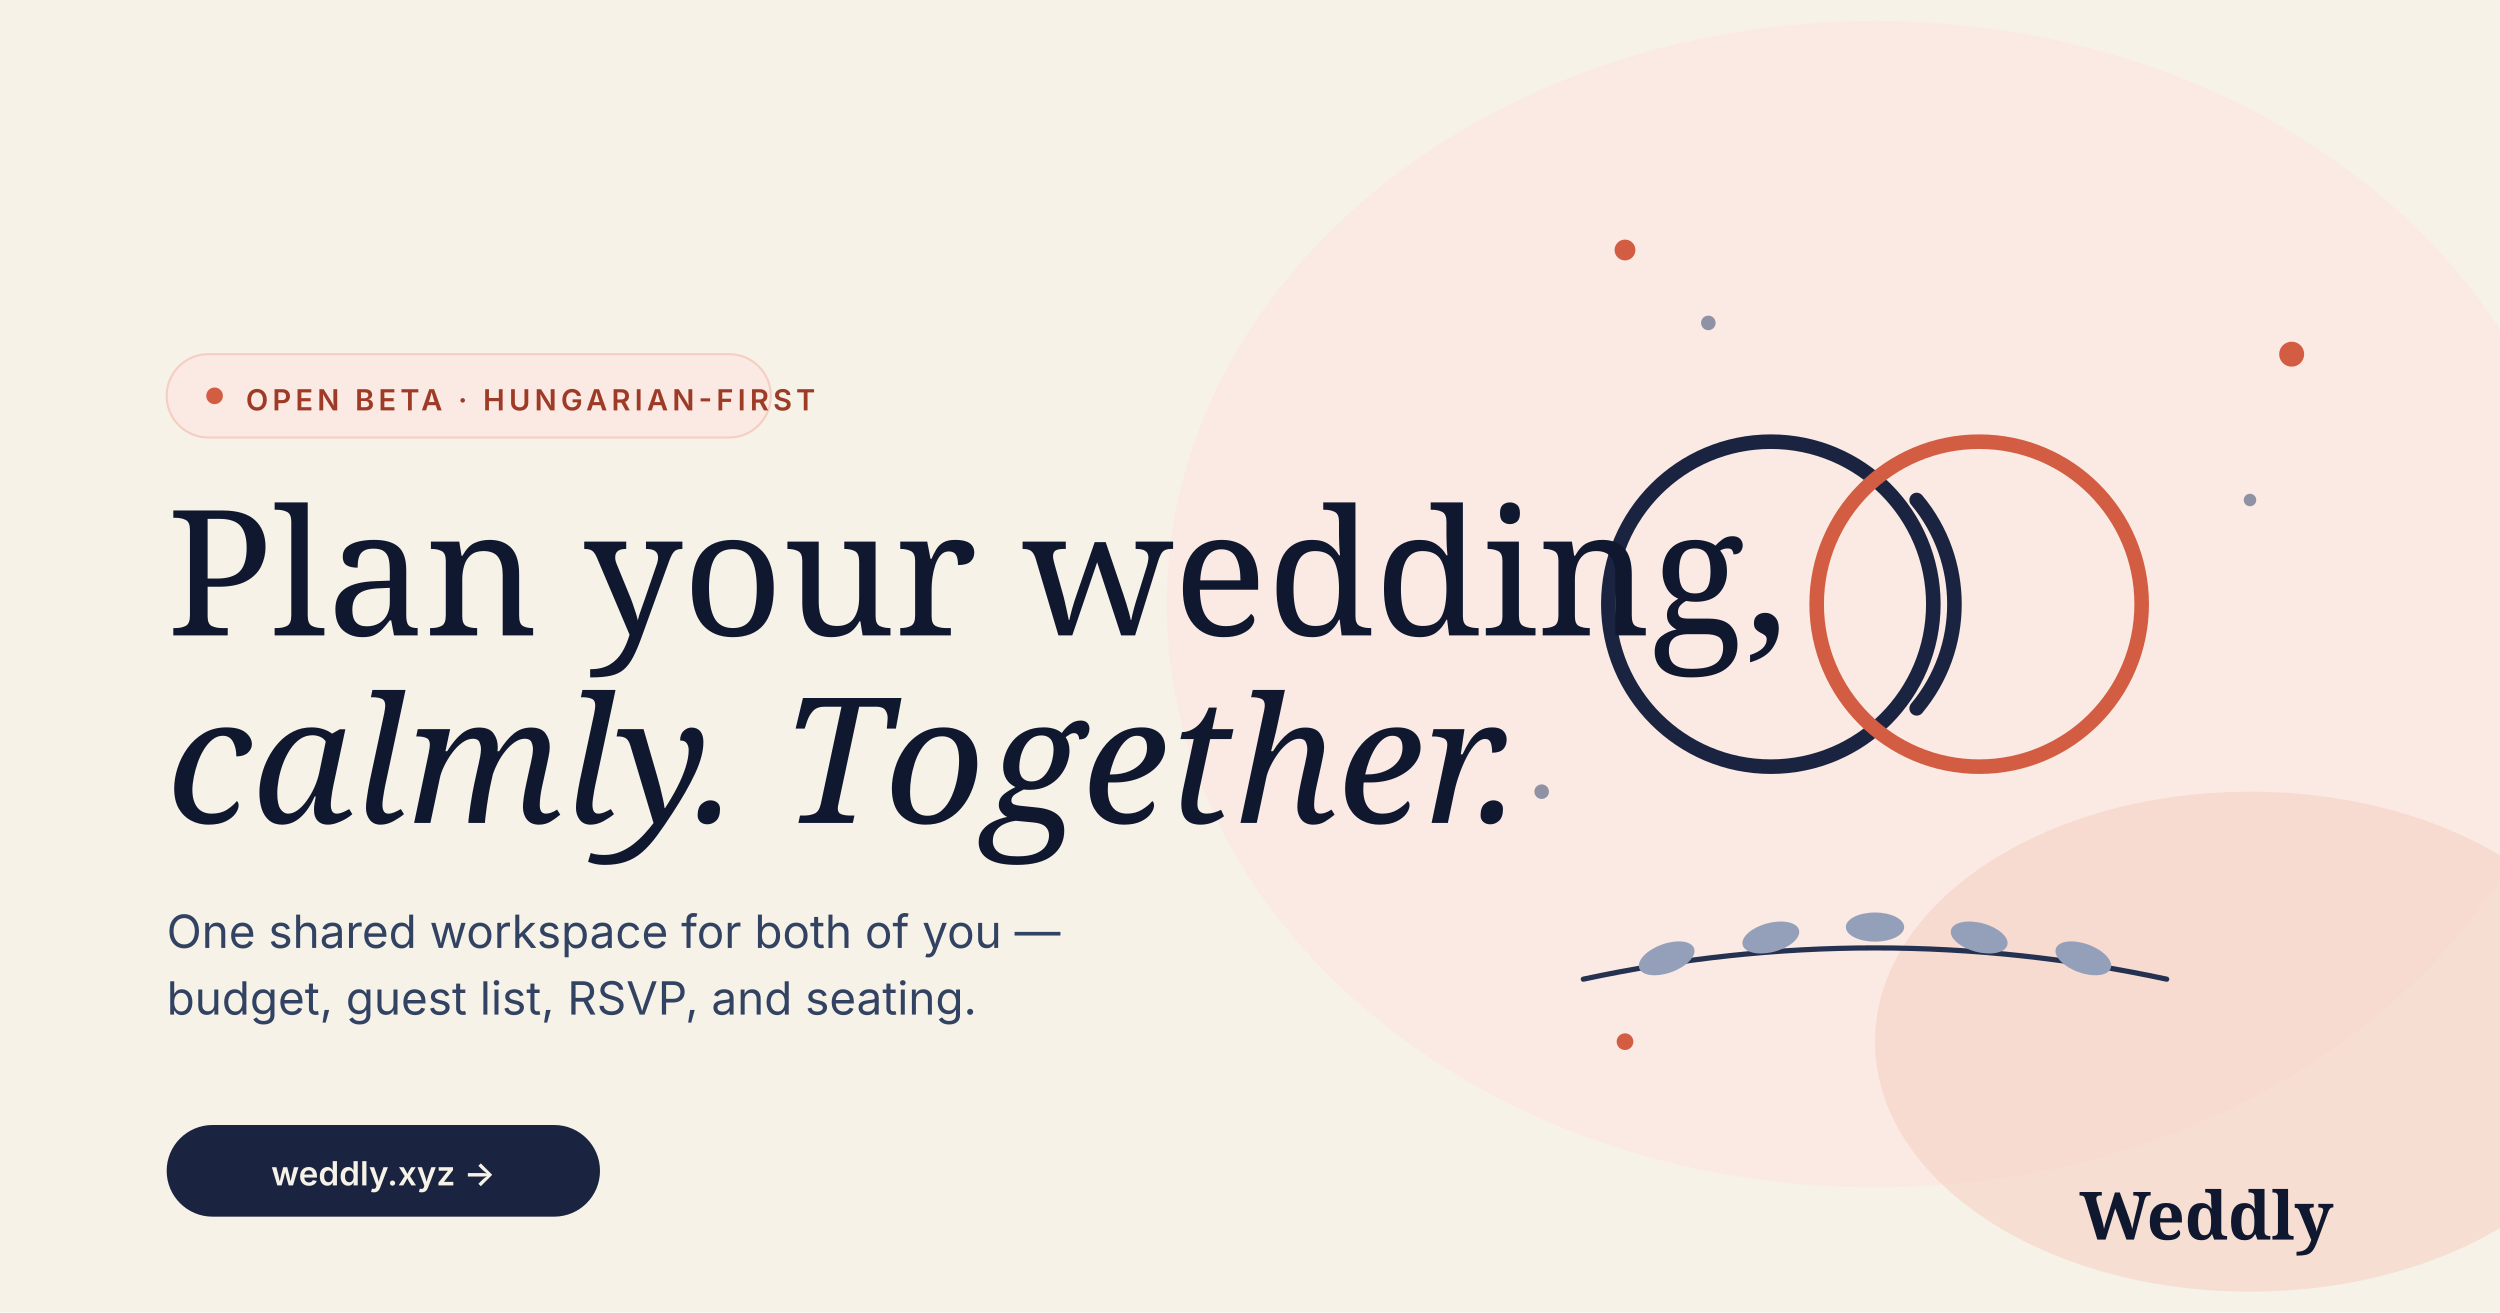
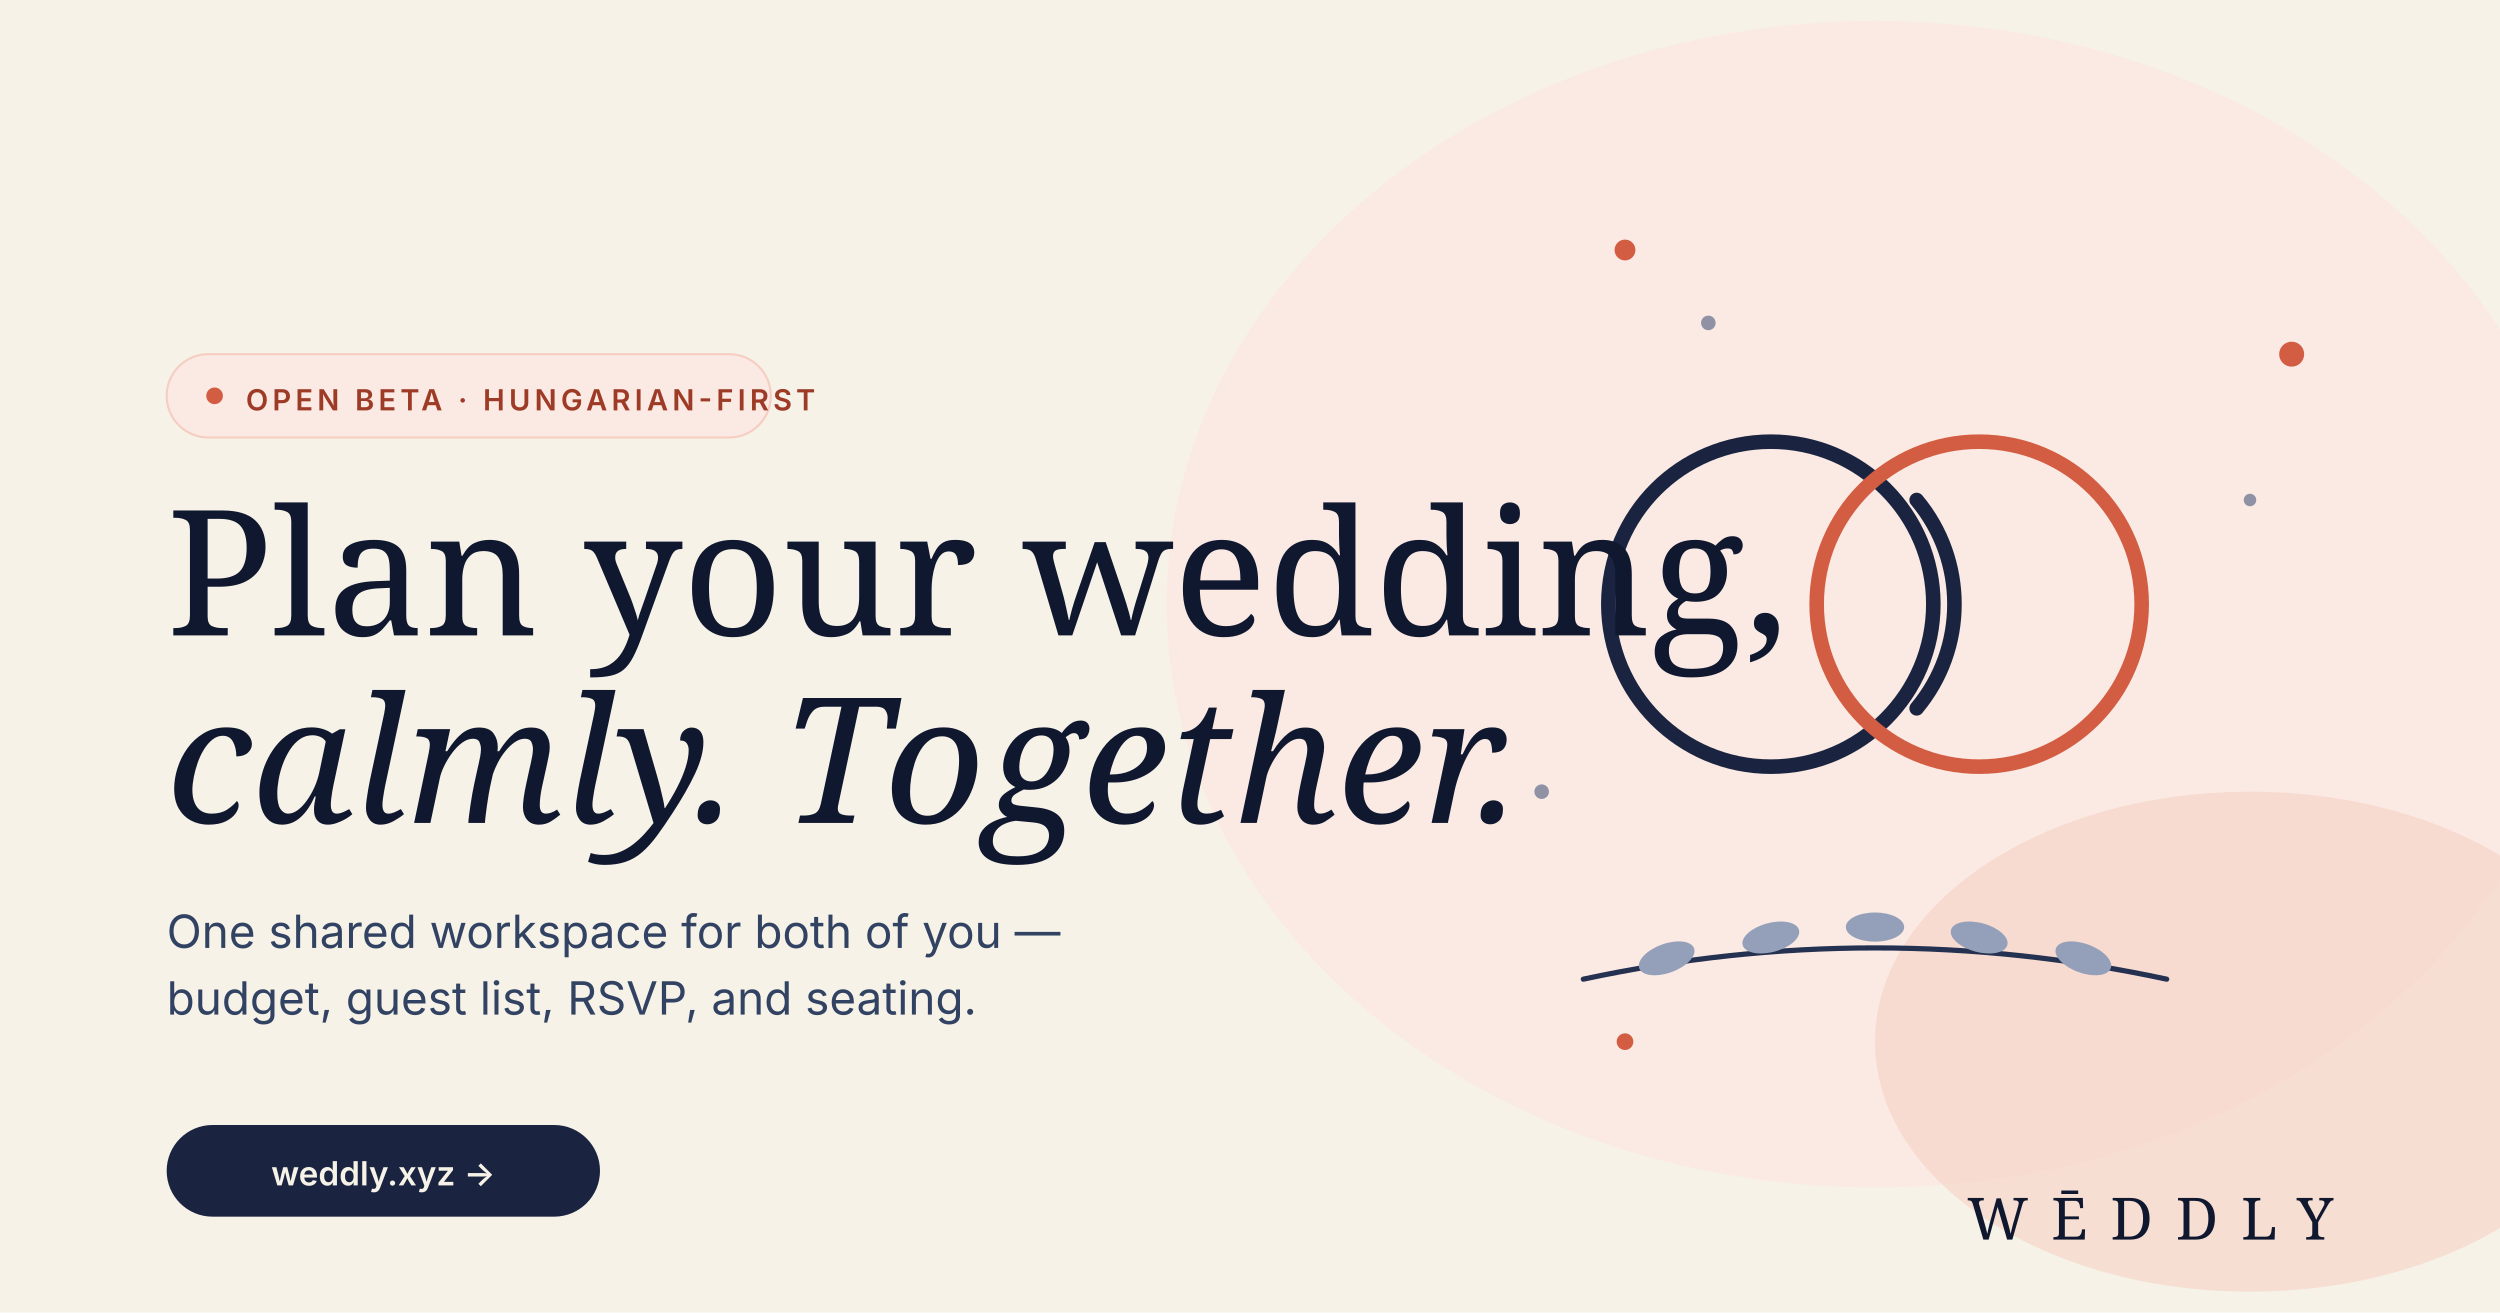
<svg xmlns="http://www.w3.org/2000/svg" width="1200" height="630" viewBox="0 0 1200 630">
  <rect width="1200" height="630" fill="#f6f2e7" />
  <ellipse cx="900" cy="290" rx="340" ry="280" fill="#fbe9e3" opacity="0.85" />
  <ellipse cx="1080" cy="500" rx="180" ry="120" fill="#f5cdc1" opacity="0.55" />
  <g fill="#d35d42">
    <circle cx="780" cy="120" r="5" />
    <circle cx="1100" cy="170" r="6" />
    <circle cx="780" cy="500" r="4" />
  </g>
  <g fill="#46577a" opacity="0.6">
    <circle cx="820" cy="155" r="3.5" />
    <circle cx="1080" cy="240" r="3" />
    <circle cx="740" cy="380" r="3.5" />
  </g>
  <circle cx="850" cy="290" r="78" fill="none" stroke="#1a2440" stroke-width="7" stroke-linecap="round" />
  <circle cx="950" cy="290" r="78" fill="none" stroke="#d35d42" stroke-width="7" stroke-linecap="round" />
  <path d="M 920 240 A 78 78 0 0 1 920 340" fill="none" stroke="#1a2440" stroke-width="7" stroke-linecap="round" />
  <path d="M 760 470 Q 900 440 1040 470" fill="none" stroke="#243150" stroke-width="2.5" stroke-linecap="round" />
  <g fill="#94a0b9">
    <ellipse cx="800" cy="460" rx="14" ry="7" transform="rotate(-20 800 460)" />
    <ellipse cx="850" cy="450" rx="14" ry="7" transform="rotate(-15 850 450)" />
    <ellipse cx="900" cy="445" rx="14" ry="7" />
    <ellipse cx="950" cy="450" rx="14" ry="7" transform="rotate(15 950 450)" />
    <ellipse cx="1000" cy="460" rx="14" ry="7" transform="rotate(20 1000 460)" />
  </g>
  <rect x="80" y="170" width="290" height="40" rx="20" fill="#fbe9e3" stroke="#f5cdc1" />
  <circle cx="103" cy="190" r="4" fill="#d35d42" />
  <text x="118" y="197" font-family="'Inter', system-ui, sans-serif" font-size="14" font-weight="600" fill="#9d3b27" letter-spacing="2">OPEN BETA · HUNGARIAN-FIRST</text>
  <text x="80" y="305" font-family="'Cormorant Garamond', Georgia, serif" font-size="84" font-weight="500" fill="#101830">Plan your wedding,</text>
  <text x="80" y="395" font-family="'Cormorant Garamond', Georgia, serif" font-size="84" font-weight="500" font-style="italic" fill="#101830">calmly. Together.</text>
  <text x="80" y="455" font-family="'Inter', system-ui, sans-serif" font-size="22" fill="#314262">One shared workspace for both of you —</text>
  <text x="80" y="487" font-family="'Inter', system-ui, sans-serif" font-size="22" fill="#314262">budget, guest list, RSVP, and seating.</text>
  <rect x="80" y="540" width="208" height="44" rx="22" fill="#1a2440" />
  <text x="184" y="569" font-family="'Inter', system-ui, sans-serif" font-size="16" font-weight="600" fill="#f6f2e7" text-anchor="middle">weddly.xyz  →</text>
-   <text x="1120" y="595" font-family="'Cormorant Garamond', Georgia, serif" font-size="32" font-weight="600" fill="#101830" text-anchor="end">Weddly</text>
+   <text x="1120" y="595" font-family="'Cormorant Garamond', Georgia, serif" font-size="28" font-weight="400" letter-spacing="11" fill="#101830" text-anchor="end">WĒDDLY</text>
</svg>
